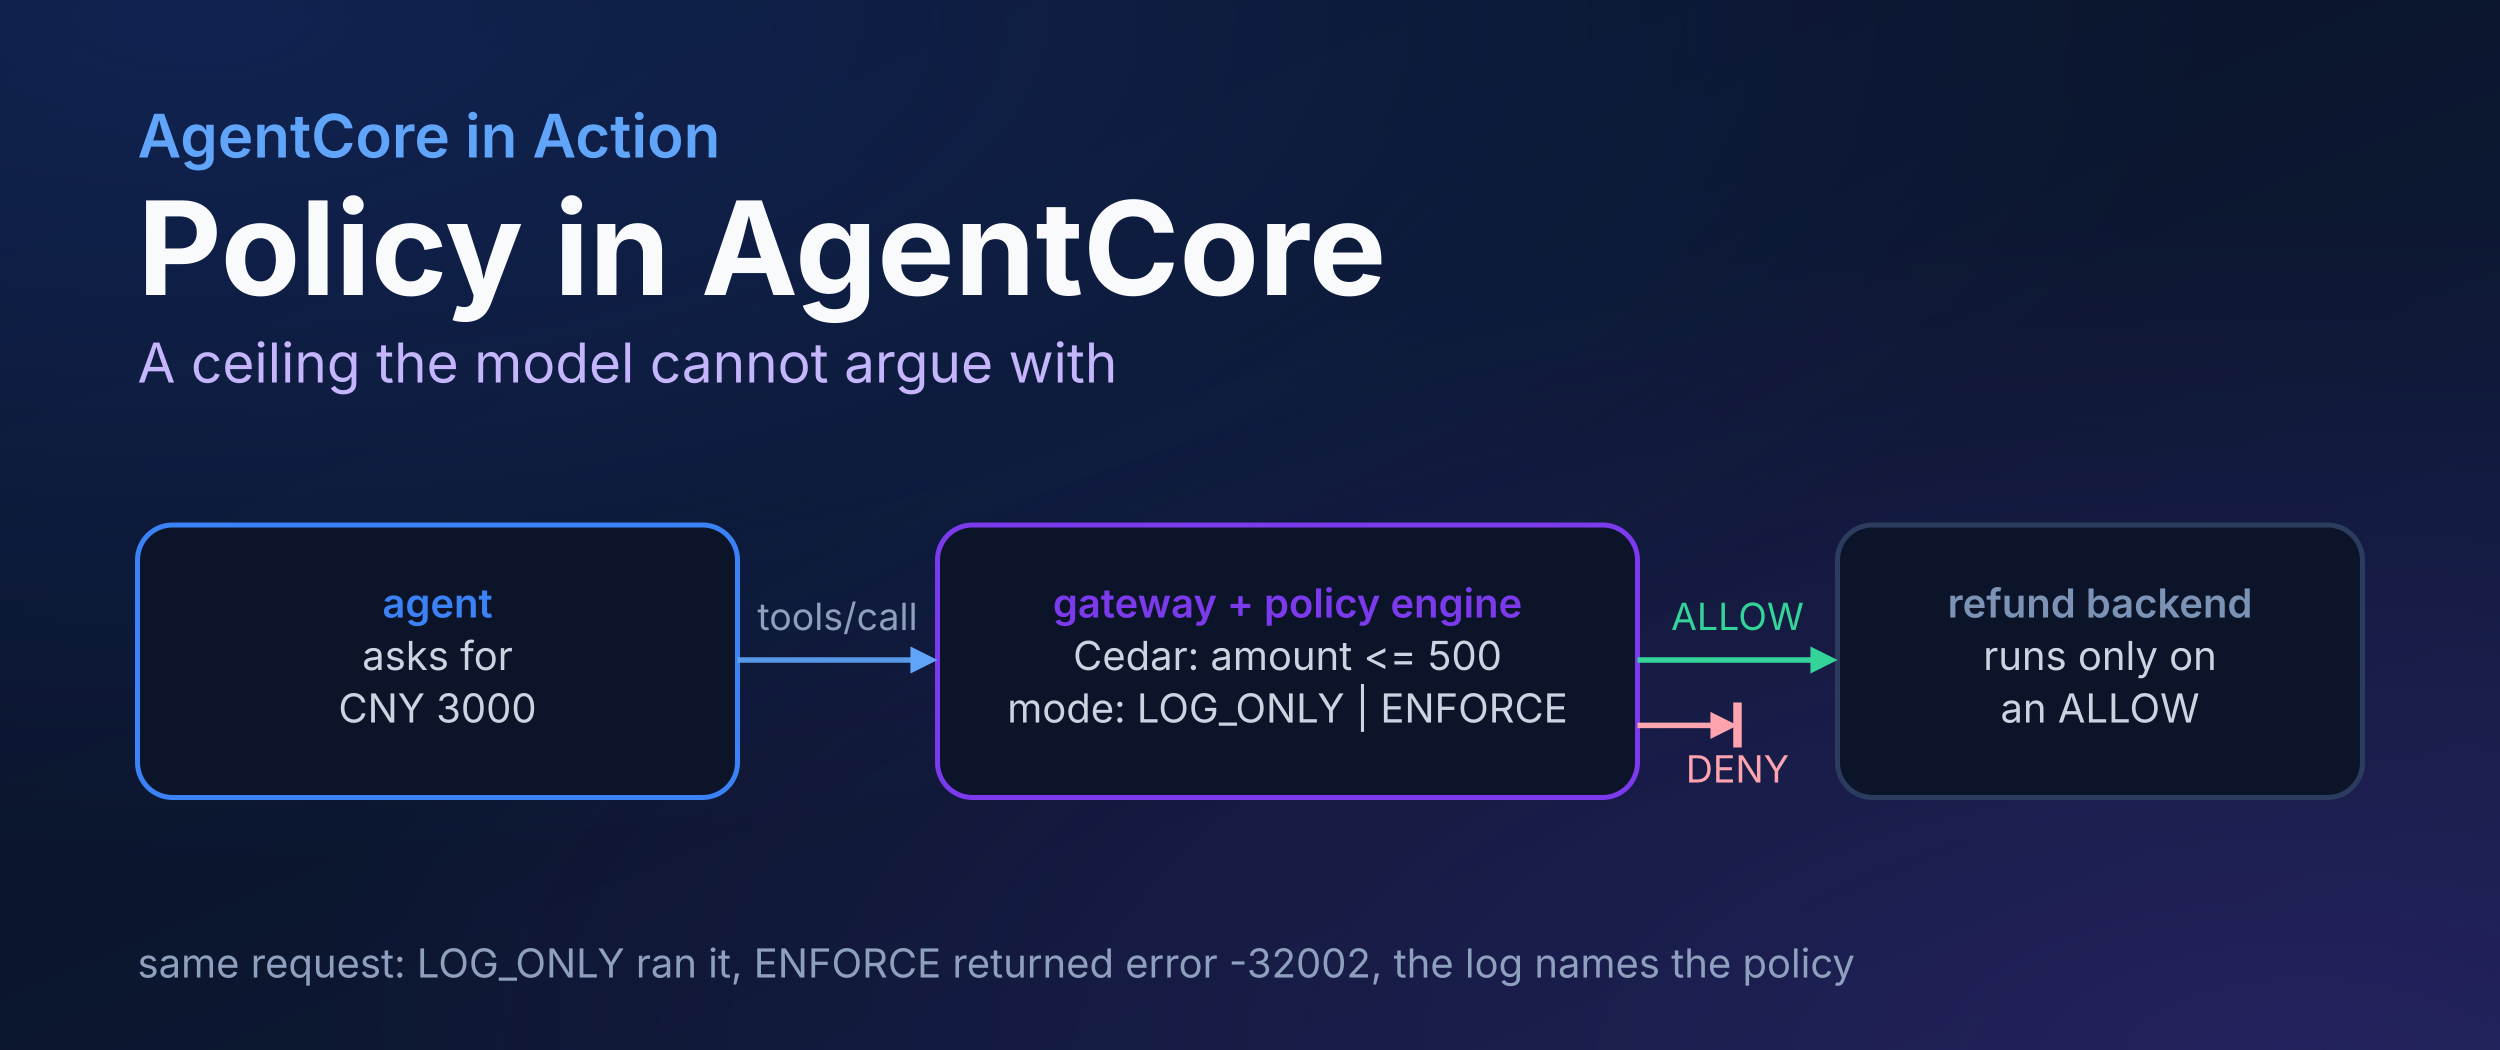
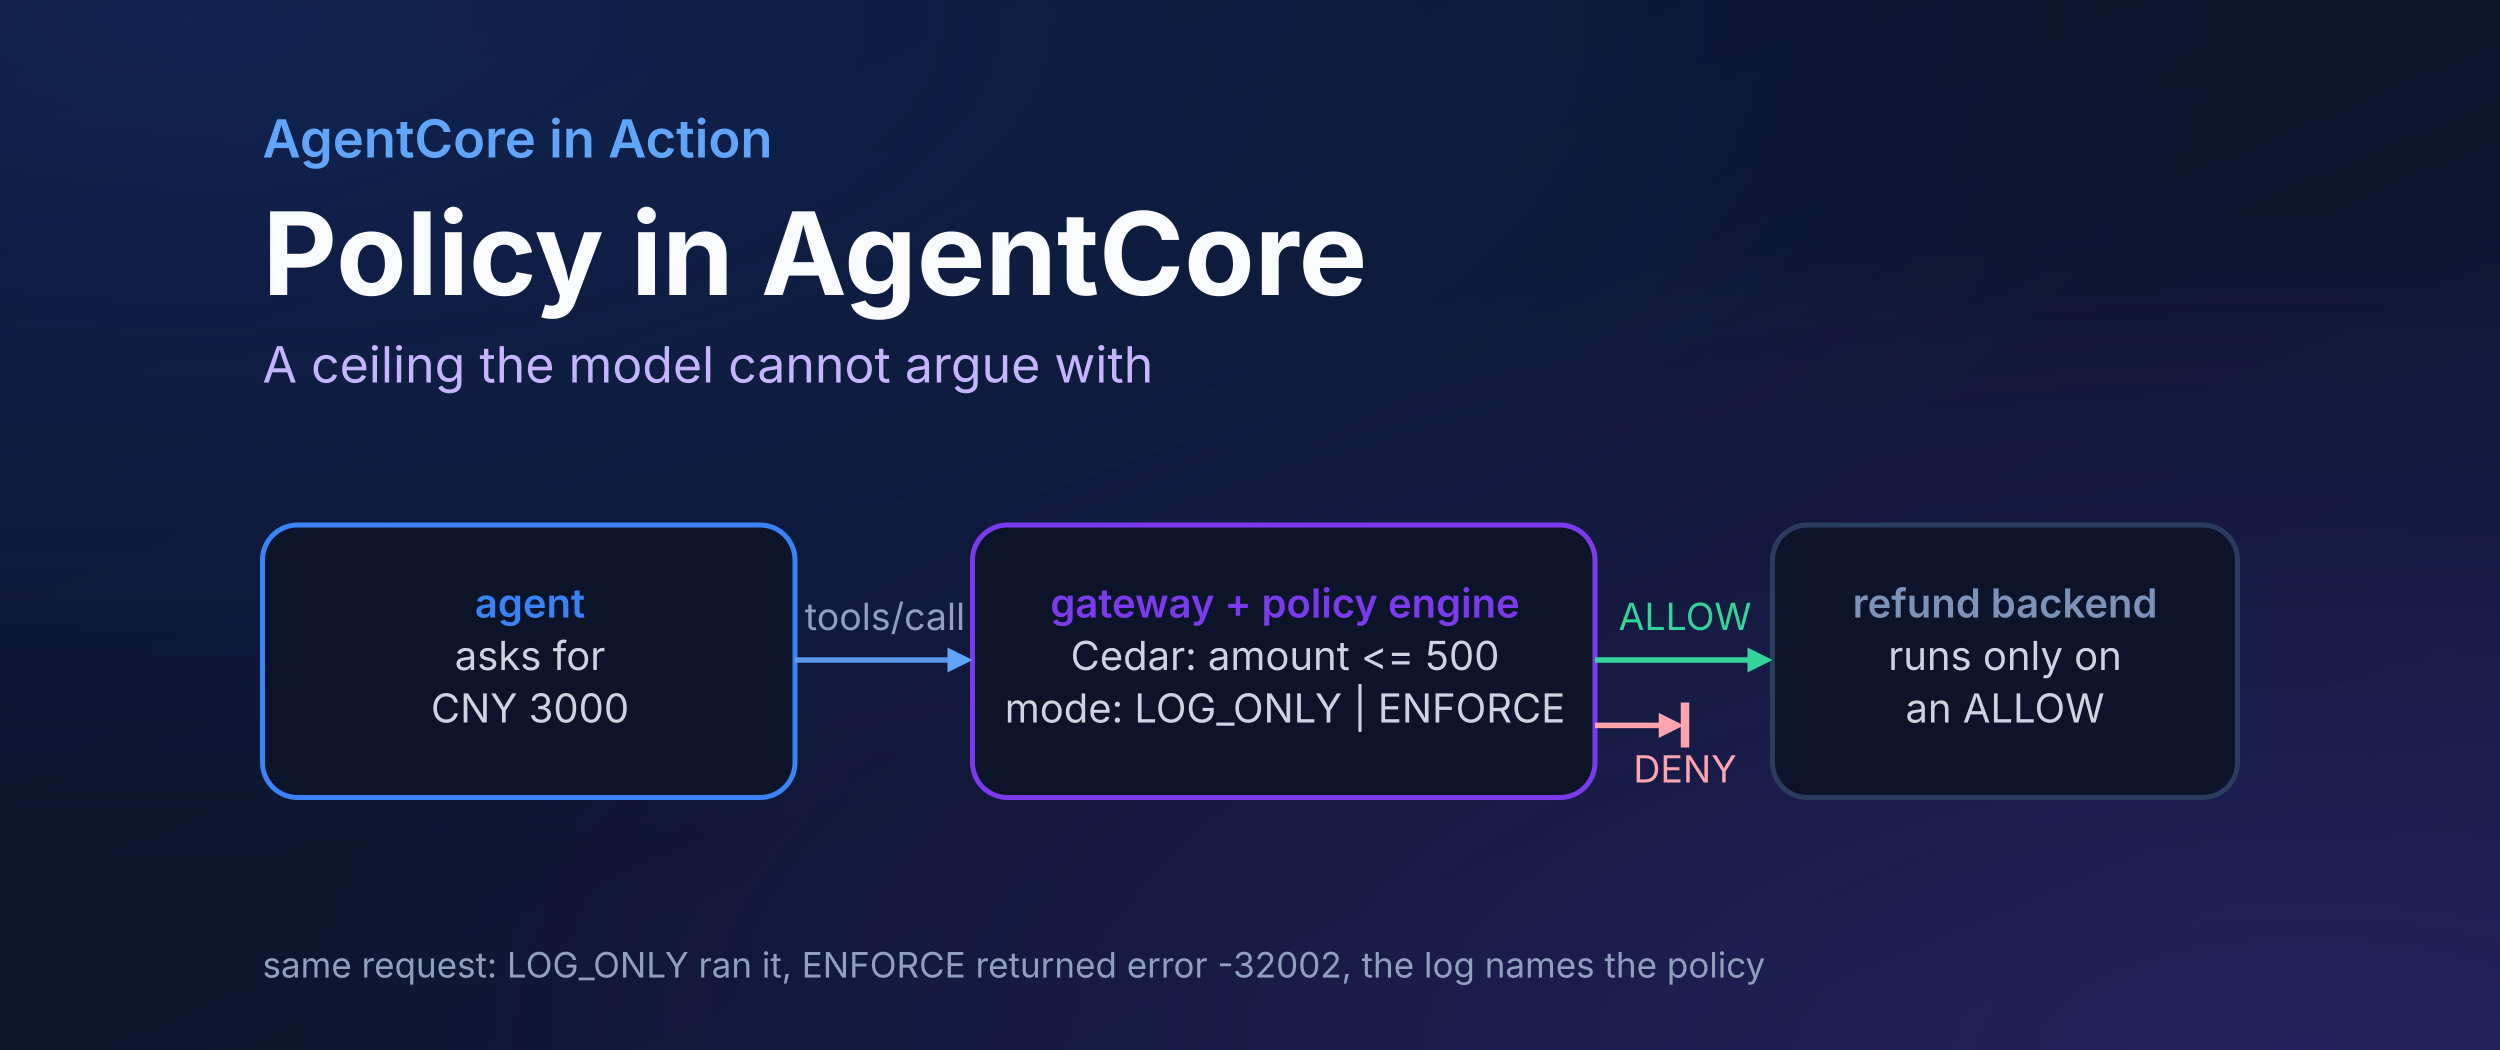
<svg xmlns="http://www.w3.org/2000/svg" viewBox="0 0 1000 420" width="1000" height="420" role="img">
  <defs>
    <linearGradient id="bg" x1="0" y1="0" x2="1" y2="1">
      <stop offset="0" stop-color="#0a1024" />
      <stop offset="1" stop-color="#0d1c3a" />
    </linearGradient>
    <radialGradient id="g1" cx="0.08" cy="0.02" r="0.8">
      <stop offset="0" stop-color="#2563eb" stop-opacity="0.22" />
      <stop offset="1" stop-color="#2563eb" stop-opacity="0" />
    </radialGradient>
    <radialGradient id="g2" cx="0.92" cy="1.0" r="0.8">
      <stop offset="0" stop-color="#7c3aed" stop-opacity="0.20" />
      <stop offset="1" stop-color="#7c3aed" stop-opacity="0" />
    </radialGradient>
  </defs>
  <rect width="1000" height="420" fill="url(#bg)" />
  <rect width="1000" height="420" fill="url(#g1)" />
  <rect width="1000" height="420" fill="url(#g2)" />
-   <text x="55" y="63" font-family="Inter, Helvetica Neue, Arial, sans-serif" font-size="24" fill="#60a5fa" font-weight="600">AgentCore in Action</text>
-   <text x="55" y="118" font-family="Inter, Helvetica Neue, Arial, sans-serif" font-size="52" fill="#f8fafc" font-weight="700">Policy in AgentCore</text>
-   <text x="55" y="153" font-family="Inter, Helvetica Neue, Arial, sans-serif" font-size="22" fill="#c4b5fd">A ceiling the model cannot argue with</text>
-   <rect x="55" y="210" width="240" height="109" rx="14" fill="#0b1428" stroke="#3b82f6" stroke-width="2" />
-   <text x="175" y="247" font-family="Inter, Helvetica Neue, Arial, sans-serif" font-size="16" fill="#3b82f6" font-weight="600" text-anchor="middle">agent</text>
-   <text x="175" y="268" font-family="Inter, Helvetica Neue, Arial, sans-serif" font-size="16" fill="#cbd5e1" font-weight="400" text-anchor="middle">asks for</text>
-   <text x="175" y="289" font-family="Inter, Helvetica Neue, Arial, sans-serif" font-size="16" fill="#cbd5e1" font-weight="400" text-anchor="middle">CNY 3000</text>
-   <rect x="375" y="210" width="280" height="109" rx="14" fill="#0b1428" stroke="#7c3aed" stroke-width="2" />
-   <text x="515" y="247" font-family="Inter, Helvetica Neue, Arial, sans-serif" font-size="16" fill="#7c3aed" font-weight="600" text-anchor="middle">gateway + policy engine</text>
-   <text x="515" y="268" font-family="Inter, Helvetica Neue, Arial, sans-serif" font-size="16" fill="#cbd5e1" font-weight="400" text-anchor="middle">Cedar: amount &lt;= 500</text>
-   <text x="515" y="289" font-family="Inter, Helvetica Neue, Arial, sans-serif" font-size="16" fill="#cbd5e1" font-weight="400" text-anchor="middle">mode: LOG_ONLY | ENFORCE</text>
-   <rect x="735" y="210" width="210" height="109" rx="14" fill="#0b1428" stroke="#2b3c5e" stroke-width="2" />
-   <text x="840" y="247" font-family="Inter, Helvetica Neue, Arial, sans-serif" font-size="16" fill="#7c93b5" font-weight="600" text-anchor="middle">refund backend</text>
-   <text x="840" y="268" font-family="Inter, Helvetica Neue, Arial, sans-serif" font-size="16" fill="#cbd5e1" font-weight="400" text-anchor="middle">runs only on</text>
-   <text x="840" y="289" font-family="Inter, Helvetica Neue, Arial, sans-serif" font-size="16" fill="#cbd5e1" font-weight="400" text-anchor="middle">an ALLOW</text>
-   <line x1="295.00" y1="264.00" x2="369.04" y2="264.00" stroke="#60a5fa" stroke-width="2.2" opacity="0.9" />
-   <polygon points="364.17,258.58 375.00,264.00 364.17,269.42" fill="#60a5fa" />
-   <text x="335" y="252" font-family="Inter, Helvetica Neue, Arial, sans-serif" font-size="15" fill="#8ea0bd" text-anchor="middle">tools/call</text>
-   <line x1="655.00" y1="264.00" x2="729.04" y2="264.00" stroke="#34d399" stroke-width="2.2" />
-   <polygon points="724.17,258.58 735.00,264.00 724.17,269.42" fill="#34d399" />
-   <text x="695" y="252" font-family="Inter, Helvetica Neue, Arial, sans-serif" font-size="15" fill="#34d399" text-anchor="middle">ALLOW</text>
-   <line x1="655.00" y1="290.16" x2="689.04" y2="290.16" stroke="#fda4af" stroke-width="2.2" />
-   <polygon points="684.17,284.74 695.00,290.16 684.17,295.58" fill="#fda4af" />
-   <line x1="695" y1="281" x2="695" y2="299" stroke="#fda4af" stroke-width="3.4" />
-   <text x="695" y="313" font-family="Inter, Helvetica Neue, Arial, sans-serif" font-size="15" fill="#fda4af" text-anchor="middle">DENY</text>
-   <text x="55" y="391" font-family="Inter, Helvetica Neue, Arial, sans-serif" font-size="16" fill="#8ea0bd">same request: LOG_ONLY ran it, ENFORCE returned error -32002, the log names the policy</text>
+   <text x="105" y="63" font-family="Inter, Helvetica Neue, Arial, sans-serif" font-size="21" fill="#60a5fa" font-weight="600">AgentCore in Action</text>
+   <text x="105" y="118" font-family="Inter, Helvetica Neue, Arial, sans-serif" font-size="46" fill="#f8fafc" font-weight="700">Policy in AgentCore</text>
+   <text x="105" y="153" font-family="Inter, Helvetica Neue, Arial, sans-serif" font-size="20" fill="#c4b5fd">A ceiling the model cannot argue with</text>
+   <rect x="105" y="210" width="213" height="109" rx="14" fill="#0b1428" stroke="#3b82f6" stroke-width="2" />
+   <text x="212" y="247" font-family="Inter, Helvetica Neue, Arial, sans-serif" font-size="16" fill="#3b82f6" font-weight="600" text-anchor="middle">agent</text>
+   <text x="212" y="268" font-family="Inter, Helvetica Neue, Arial, sans-serif" font-size="16" fill="#cbd5e1" font-weight="400" text-anchor="middle">asks for</text>
+   <text x="212" y="289" font-family="Inter, Helvetica Neue, Arial, sans-serif" font-size="16" fill="#cbd5e1" font-weight="400" text-anchor="middle">CNY 3000</text>
+   <rect x="389" y="210" width="249" height="109" rx="14" fill="#0b1428" stroke="#7c3aed" stroke-width="2" />
+   <text x="514" y="247" font-family="Inter, Helvetica Neue, Arial, sans-serif" font-size="16" fill="#7c3aed" font-weight="600" text-anchor="middle">gateway + policy engine</text>
+   <text x="514" y="268" font-family="Inter, Helvetica Neue, Arial, sans-serif" font-size="16" fill="#cbd5e1" font-weight="400" text-anchor="middle">Cedar: amount &lt;= 500</text>
+   <text x="514" y="289" font-family="Inter, Helvetica Neue, Arial, sans-serif" font-size="16" fill="#cbd5e1" font-weight="400" text-anchor="middle">mode: LOG_ONLY | ENFORCE</text>
+   <rect x="709" y="210" width="186" height="109" rx="14" fill="#0b1428" stroke="#2b3c5e" stroke-width="2" />
+   <text x="802" y="247" font-family="Inter, Helvetica Neue, Arial, sans-serif" font-size="16" fill="#7c93b5" font-weight="600" text-anchor="middle">refund backend</text>
+   <text x="802" y="268" font-family="Inter, Helvetica Neue, Arial, sans-serif" font-size="16" fill="#cbd5e1" font-weight="400" text-anchor="middle">runs only on</text>
+   <text x="802" y="289" font-family="Inter, Helvetica Neue, Arial, sans-serif" font-size="16" fill="#cbd5e1" font-weight="400" text-anchor="middle">an ALLOW</text>
+   <line x1="318.00" y1="264.00" x2="383.50" y2="264.00" stroke="#60a5fa" stroke-width="2.2" opacity="0.9" />
+   <polygon points="379.00,259.00 389.00,264.00 379.00,269.00" fill="#60a5fa" />
+   <text x="354" y="252" font-family="Inter, Helvetica Neue, Arial, sans-serif" font-size="15" fill="#8ea0bd" text-anchor="middle">tools/call</text>
+   <line x1="638.00" y1="264.00" x2="703.50" y2="264.00" stroke="#34d399" stroke-width="2.2" />
+   <polygon points="699.00,259.00 709.00,264.00 699.00,269.00" fill="#34d399" />
+   <text x="674" y="252" font-family="Inter, Helvetica Neue, Arial, sans-serif" font-size="15" fill="#34d399" text-anchor="middle">ALLOW</text>
+   <line x1="638.00" y1="290.16" x2="668.00" y2="290.16" stroke="#fda4af" stroke-width="2.2" />
+   <polygon points="663.50,285.16 673.50,290.16 663.50,295.16" fill="#fda4af" />
+   <line x1="674" y1="281" x2="674" y2="299" stroke="#fda4af" stroke-width="3.4" />
+   <text x="674" y="313" font-family="Inter, Helvetica Neue, Arial, sans-serif" font-size="15" fill="#fda4af" text-anchor="middle">DENY</text>
+   <text x="105" y="391" font-family="Inter, Helvetica Neue, Arial, sans-serif" font-size="14" fill="#8ea0bd">same request: LOG_ONLY ran it, ENFORCE returned error -32002, the log names the policy</text>
</svg>
